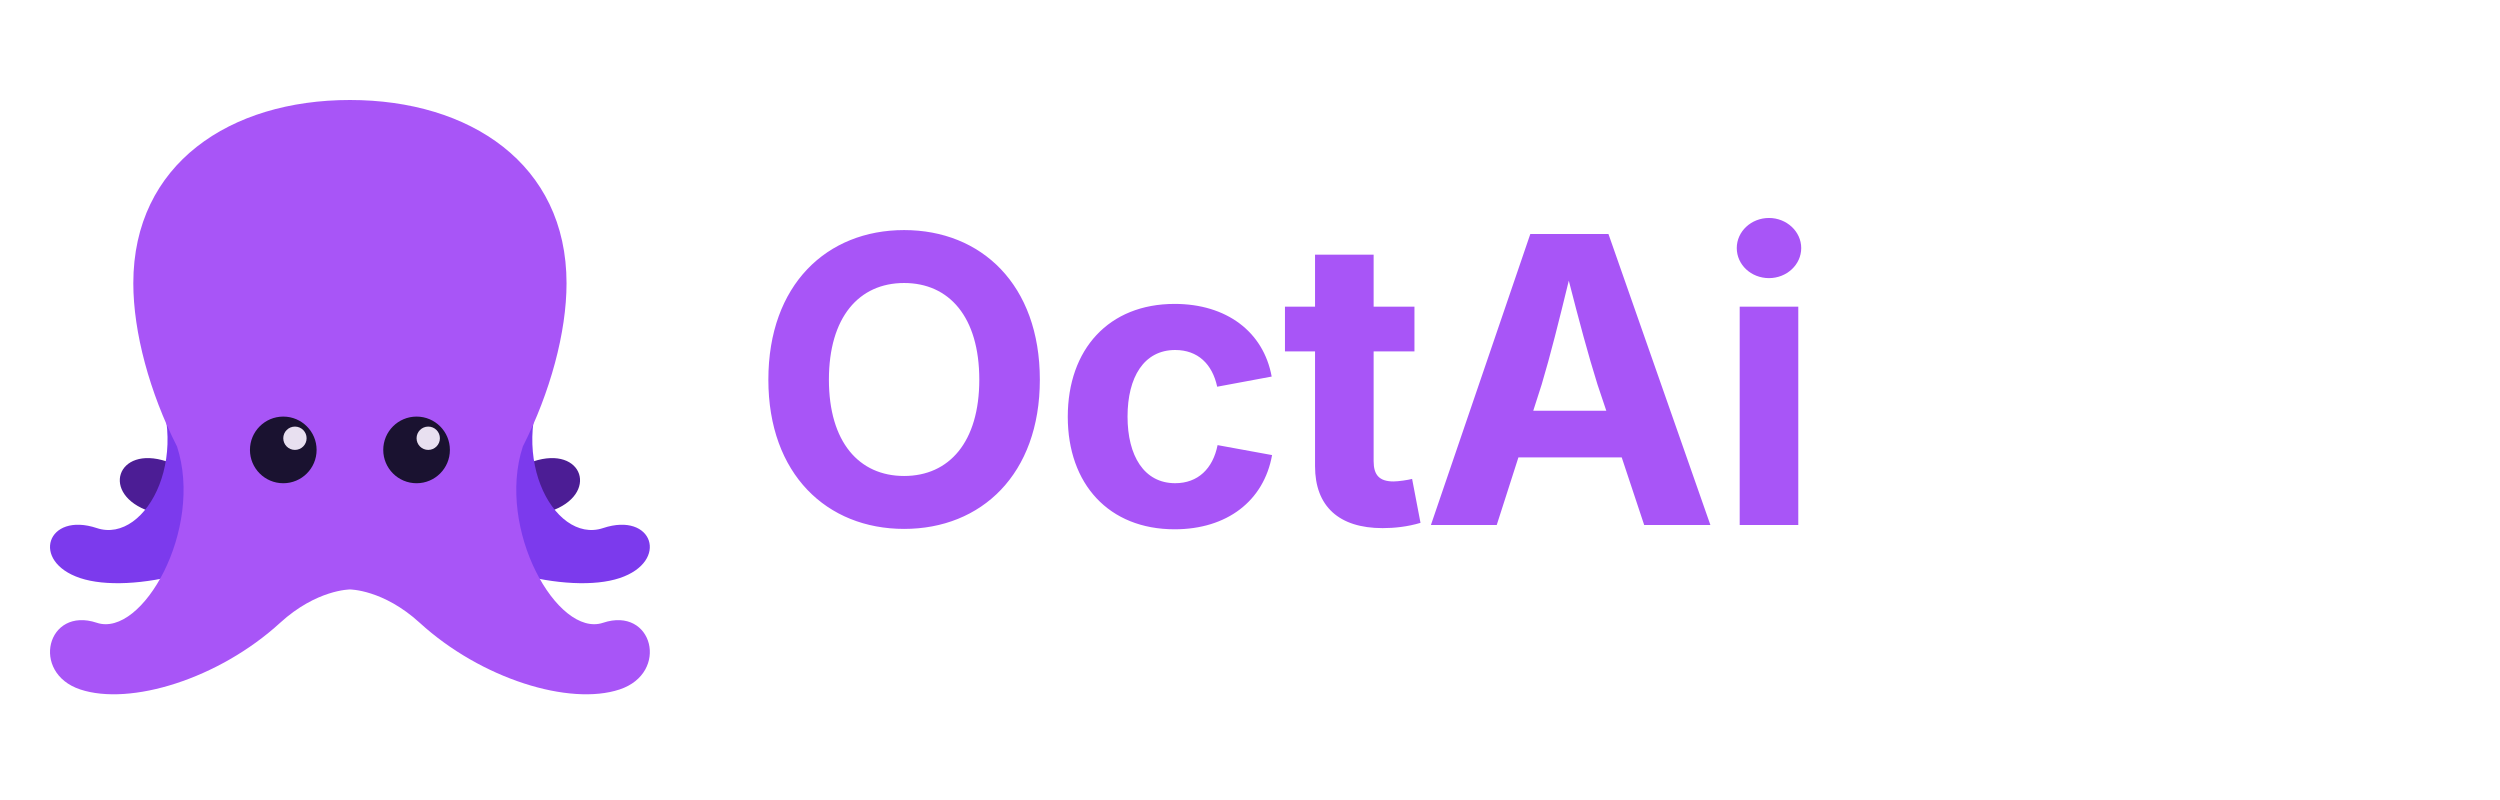
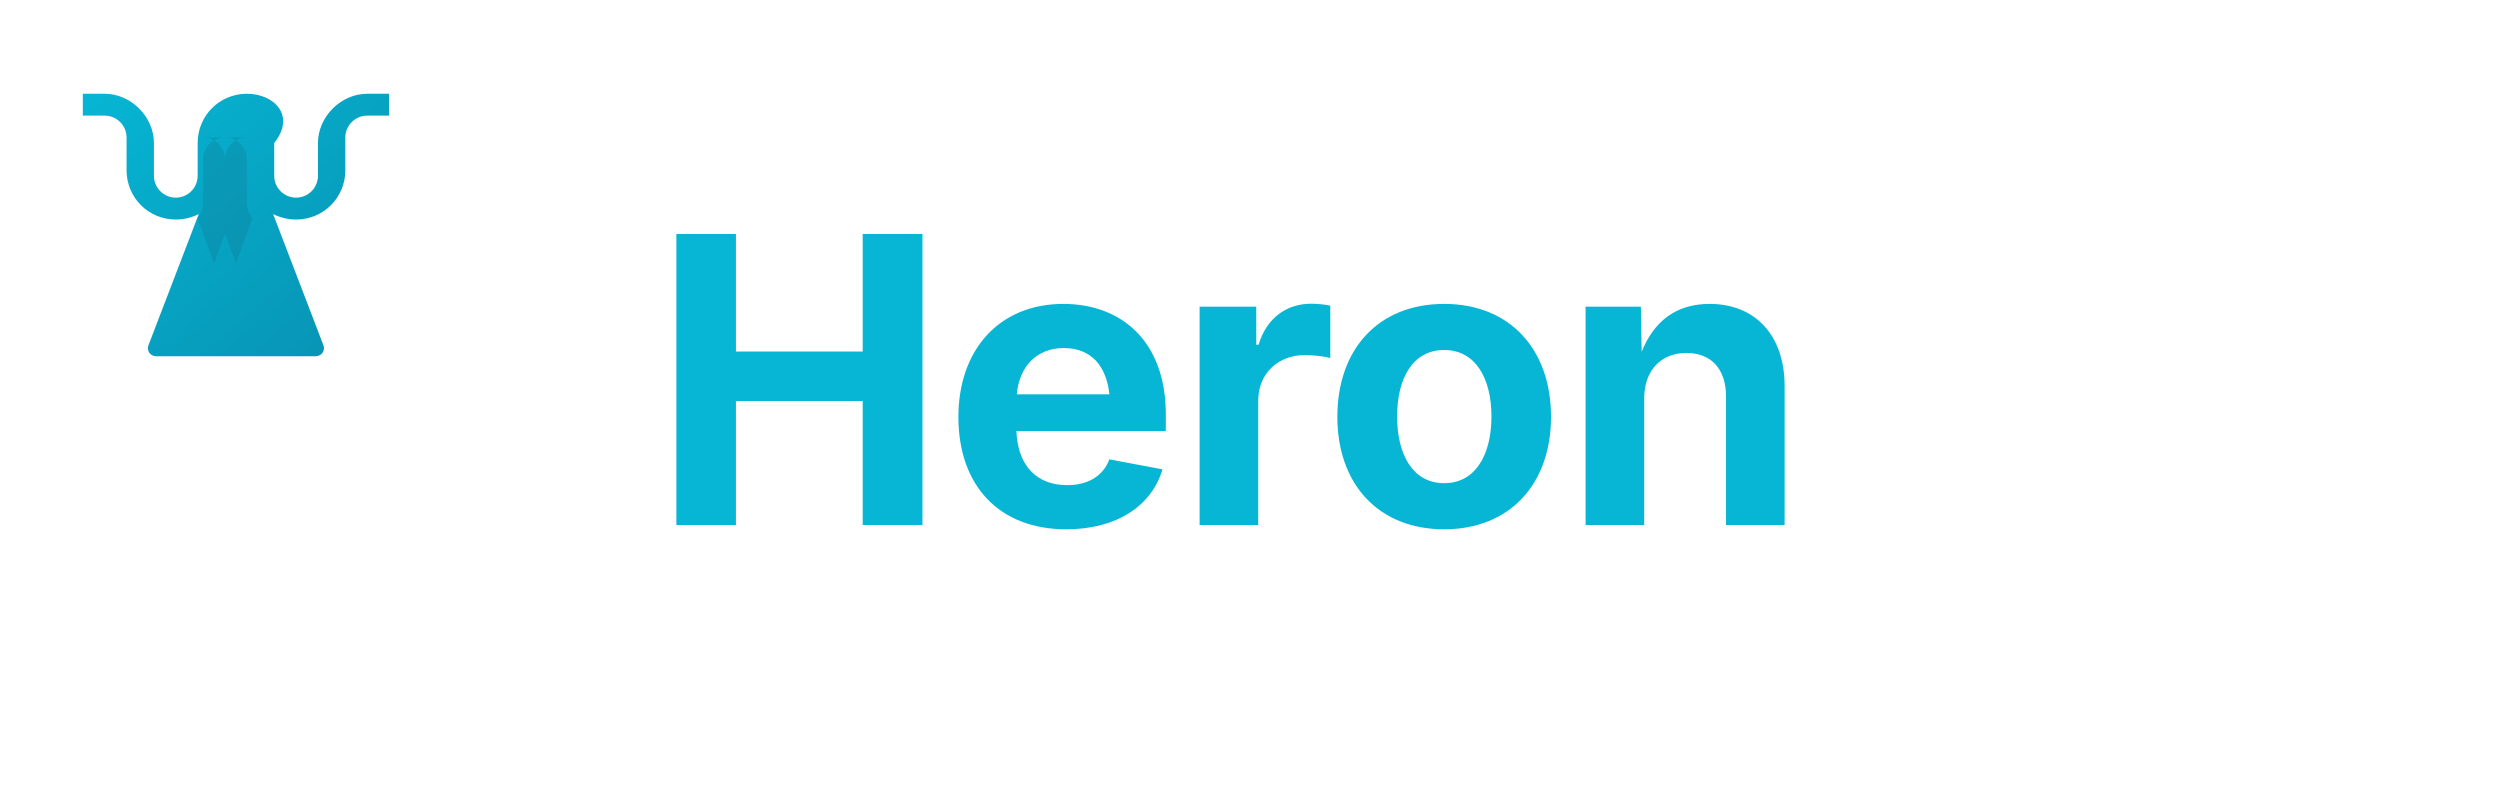
<svg xmlns="http://www.w3.org/2000/svg" viewBox="0 0 200 64">
-   <g transform="translate(4, 8) scale(1.333)">
-     <path fill="#4C1D95" d="M10 12c3 5 0 10.692-3 9.692s-4 2-1 3 9.465-.465 13-4c1-1 2-1 2-1L10 12z" />
-     <path fill="#4C1D95" d="M26 12c-3 5 0 10.692 3 9.692s4 2 1 3-9.465-.465-13-4c-1-1-2-1-2-1L26 12z" />
-     <path fill="#7C3AED" d="M30.188 16c-3 5 0 10.692 3 9.692s4 2 1 3-9.465-.465-13-4c-1-1-2-1-2-1l11-7.692zM5.812 16c3 5 0 10.692-3 9.692s-4 2-1 3 9.465-.465 13-4c1-1 2-1 2-1L5.812 16z" />
-     <path fill="#A855F7" d="M33.188 31.375c-2.729.91-6.425-5.626-4.812-10.578C30.022 17.554 31 13.94 31 11c0-7.18-5.82-11-13-11S5 3.82 5 11c0 2.94.978 6.554 2.624 9.797 1.613 4.952-2.083 11.488-4.812 10.578-3-1-4 3-1 4s8.31-.627 12-4c2.189-2 4.189-2 4.189-2s2 0 4.188 2c3.69 3.373 9 5 12 4s1.999-5-1.001-4z" />
-     <circle fill="#1A1230" cx="14" cy="21" r="2" />
-     <circle fill="#1A1230" cx="22" cy="21" r="2" />
-     <circle fill="#E8E0F0" cx="14.7" cy="20.3" r="0.7" />
-     <circle fill="#E8E0F0" cx="22.7" cy="20.3" r="0.7" />
+   <defs>
+     <linearGradient id="heronGrad" x1="0%" y1="0%" x2="100%" y2="100%">
+       <stop offset="0%" style="stop-color:#06B6D4;stop-opacity:1" />
+       <stop offset="100%" style="stop-color:#0891B2;stop-opacity:1" />
+     </linearGradient>
+   </defs>
+   <g transform="translate(4, 4) scale(0.875)">
+     <path fill="url(#heronGrad)" d="M18 4c-2.5 0-4.5 2-4.5 4.5v3c0 1.1-.9 2-2 2s-2-.9-2-2V8.5C9.5 6.1 7.4 4 5 4H3v2h2c1.1 0 2 .9 2 2v3c0 2.5 2 4.5 4.5 4.5.8 0 1.5-.2 2.1-.5l-4.6 12c-.2.5.2 1 .7 1h14.6c.5 0 .9-.5.7-1l-4.6-12c.6.3 1.3.5 2.1.5 2.5 0 4.5-2 4.5-4.5v-3c0-1.1.9-2 2-2h2V4h-2c-2.4 0-4.5 2.1-4.5 4.5v3c0 1.1-.9 2-2 2s-2-.9-2-2v-3C22.5 6 20.5 4 18 4z" />
+     <path fill="#0E7490" d="M18 8c-1.1 0-2 .9-2 2v4c0 .5-.2 1-.5 1.4l1.5 4.1 1.5-4.1c-.3-.4-.5-.9-.5-1.4v-4c0-1.1-.9-2-2-2s-2 .9-2 2v4c0 .5-.2 1-.5 1.4l1.5 4.1 1.5-4.1c-.3-.4-.5-.9-.5-1.4v-4c0-1.1-.9-2-2-2z" opacity="0.3" />
  </g>
-   <text x="60" y="42" font-family="'Inter', 'Segoe UI', system-ui, sans-serif" font-size="32" font-weight="700" letter-spacing="-0.5" fill="#A855F7">OctAi</text>
+   <text x="52" y="42" font-family="'Inter', 'Segoe UI', system-ui, sans-serif" font-size="32" font-weight="700" letter-spacing="-0.5" fill="#06B6D4">Heron</text>
</svg>
